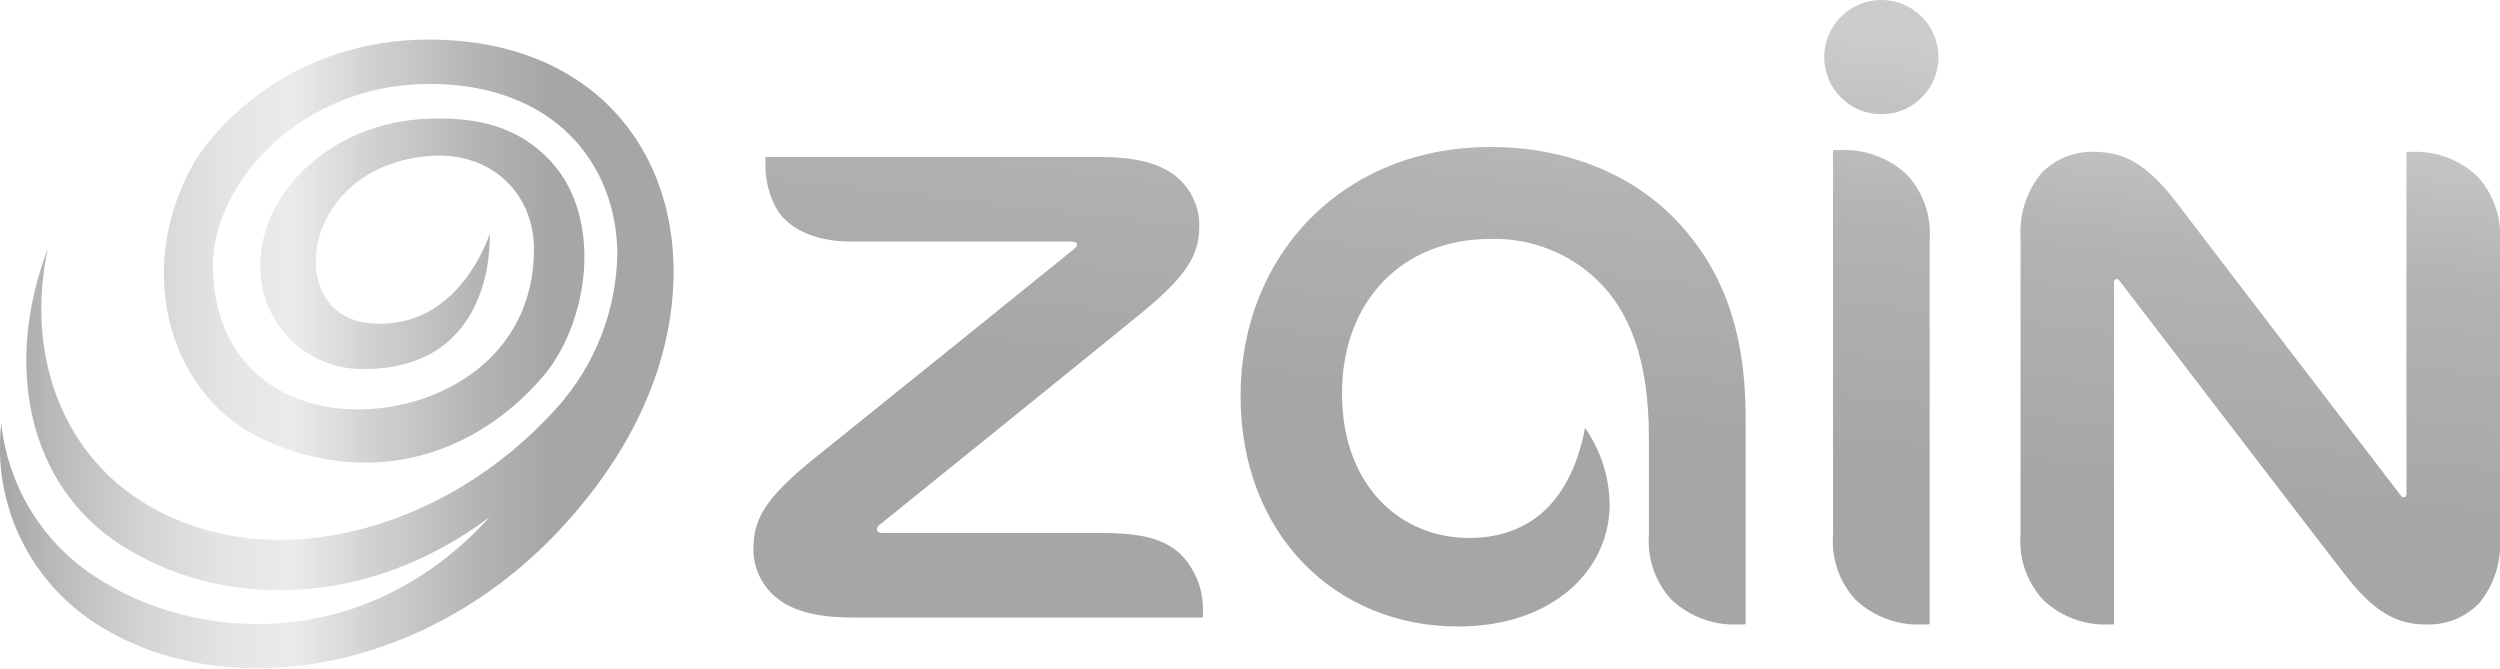
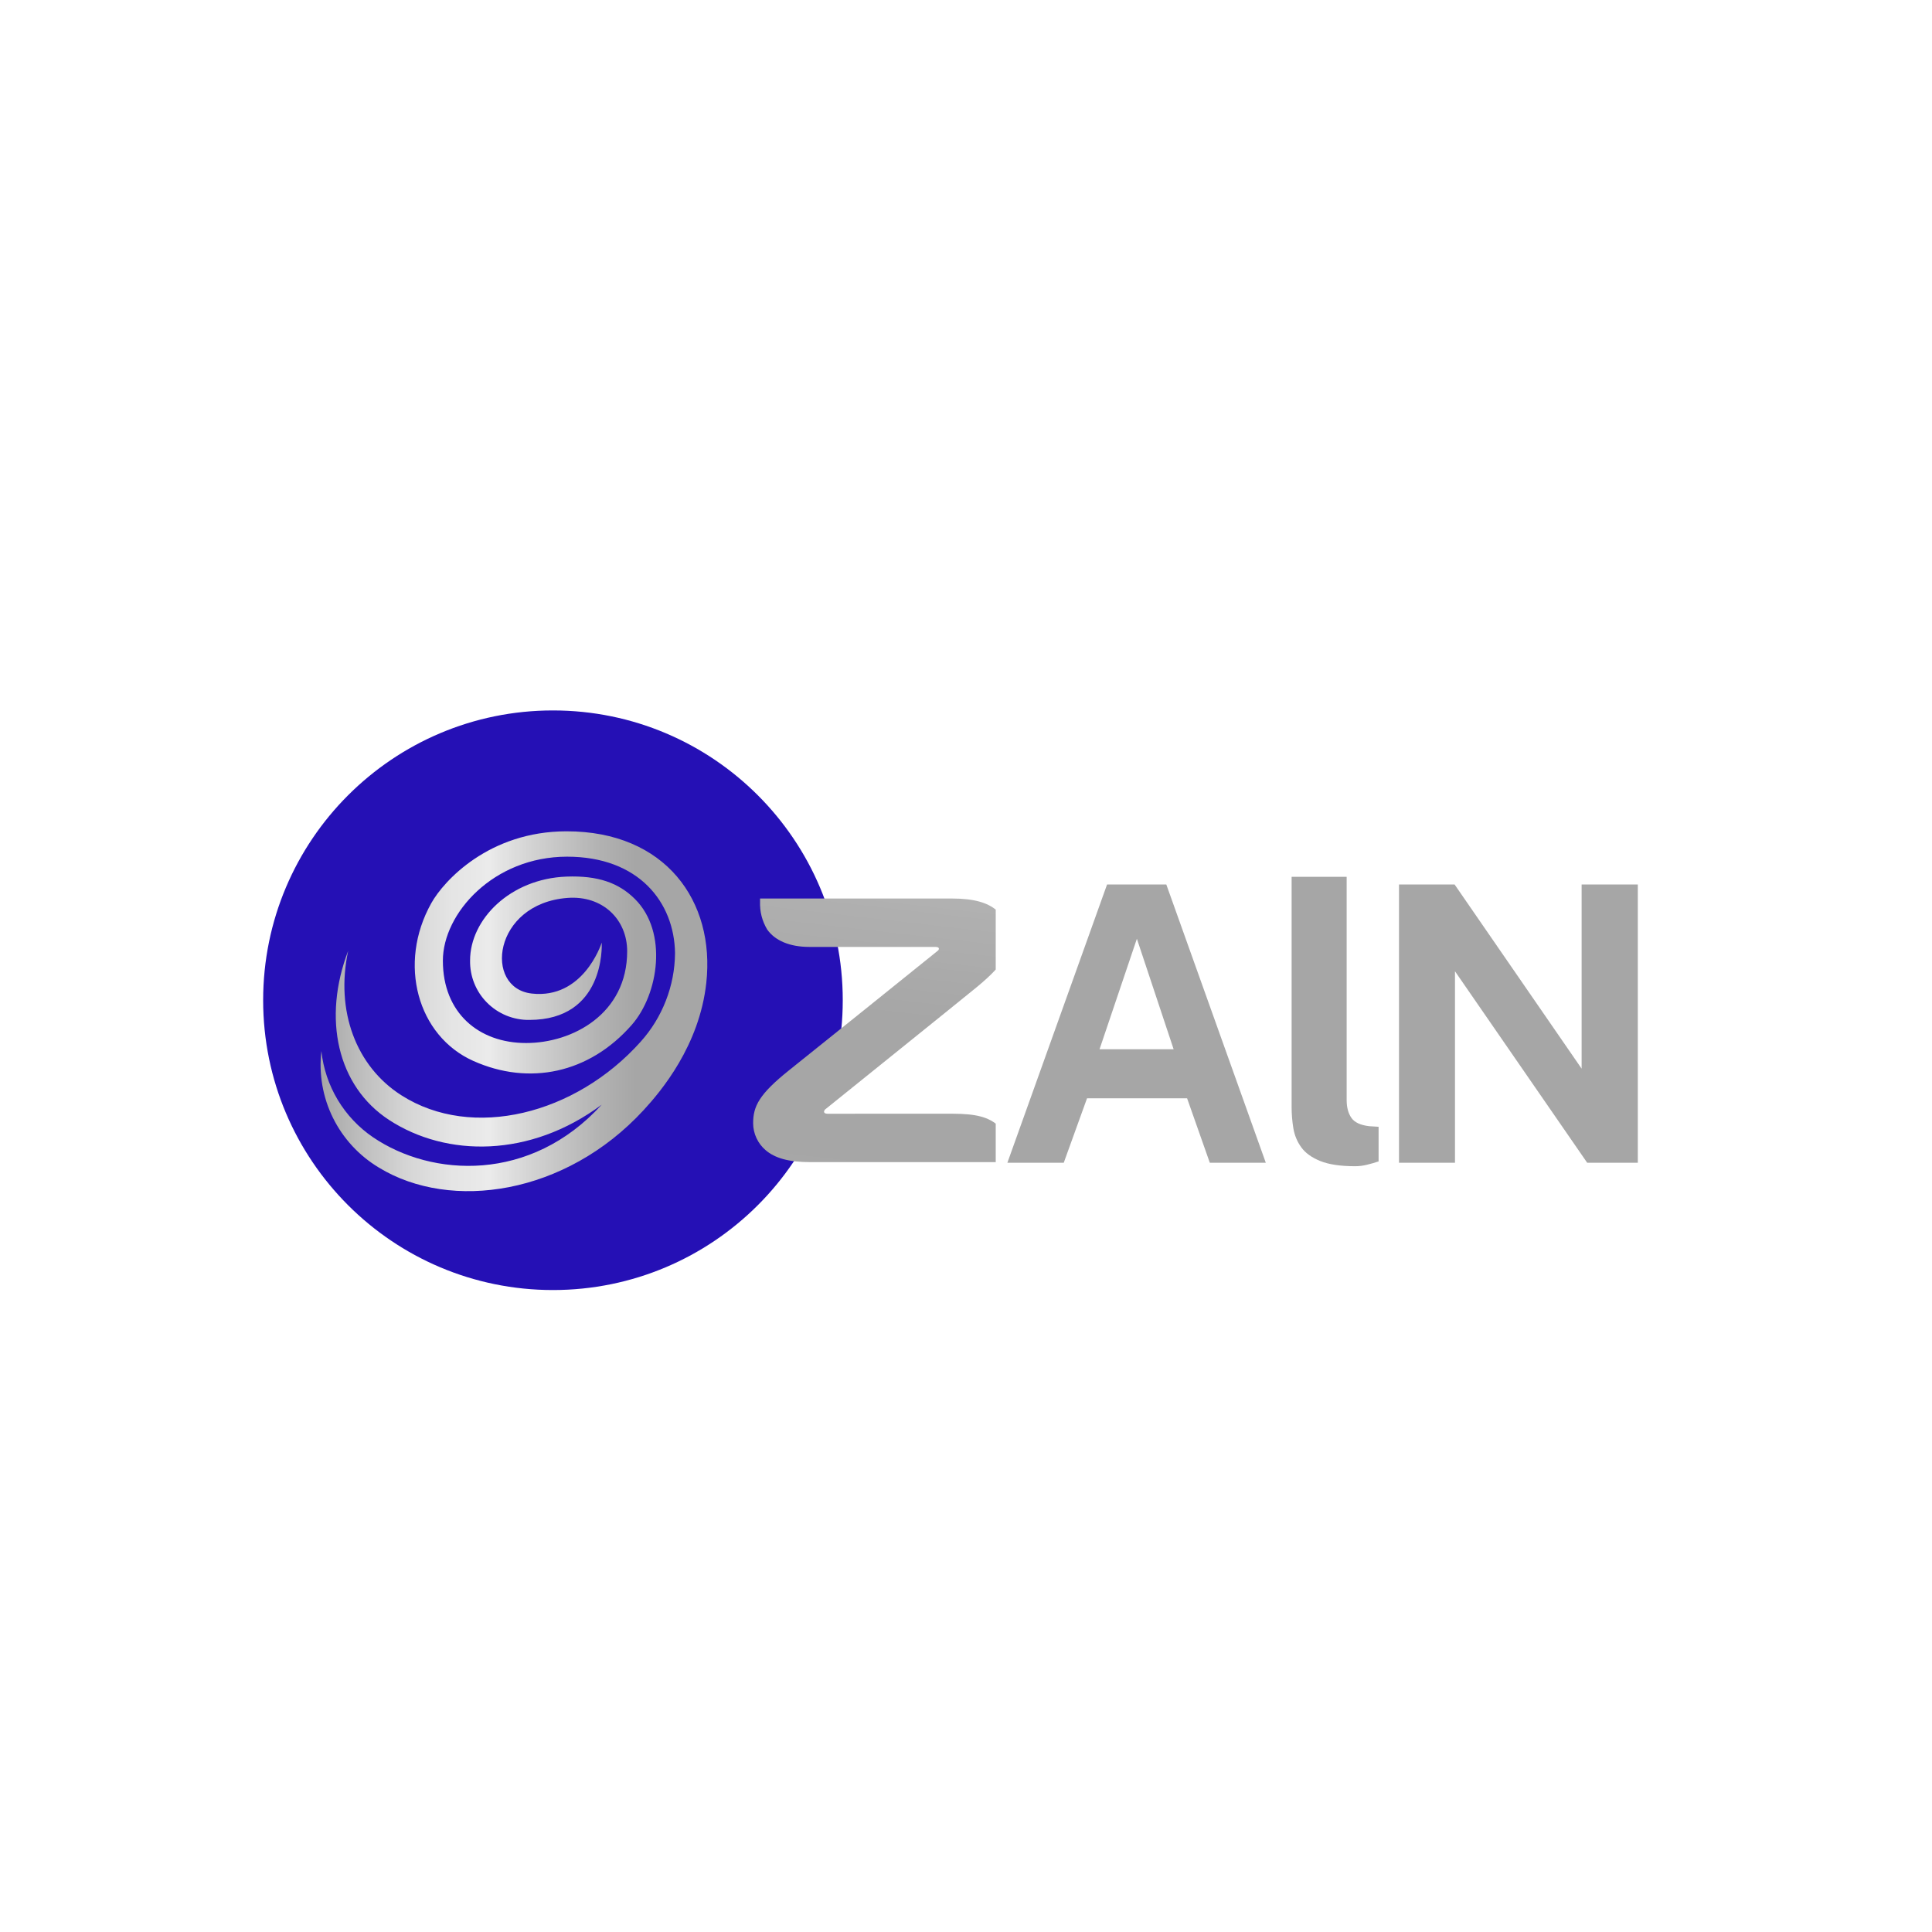
- <svg xmlns="http://www.w3.org/2000/svg" width="203.324" height="54.35" viewBox="0 0 203.324 54.35">
+ <svg xmlns="http://www.w3.org/2000/svg" width="500" zoomAndPan="magnify" viewBox="0 0 375 375" height="500" preserveAspectRatio="xMidYMid meet" version="1.0">
  <defs>
-     <linearGradient id="linear-gradient" x1="0.18" y1="1.604" x2="0.729" y2="-0.12" gradientUnits="objectBoundingBox">
-       <stop offset="0" stop-color="#fff" />
-       <stop offset="0.068" stop-color="#e4e4e4" />
-       <stop offset="0.17" stop-color="#c2c2c2" />
-       <stop offset="0.253" stop-color="#adadad" />
-       <stop offset="0.309" stop-color="#a6a6a6" />
-       <stop offset="0.531" stop-color="#a6a6a6" />
-       <stop offset="0.74" stop-color="#b3b3b3" />
-       <stop offset="0.892" stop-color="#ccc" />
+     <g />
+     <clipPath id="00934f261a">
+       <path d="M 51.078 137.895 L 163.578 137.895 L 163.578 250.395 L 51.078 250.395 Z M 51.078 137.895 " clip-rule="nonzero" />
+     </clipPath>
+     <clipPath id="d243c3e7a0">
+       <path d="M 107.328 137.895 C 76.262 137.895 51.078 163.078 51.078 194.145 C 51.078 225.207 76.262 250.395 107.328 250.395 C 138.395 250.395 163.578 225.207 163.578 194.145 C 163.578 163.078 138.395 137.895 107.328 137.895 Z M 107.328 137.895 " clip-rule="nonzero" />
+     </clipPath>
+     <clipPath id="936af7f705">
+       <path d="M 146 156.957 L 193.27 156.957 L 193.27 227 L 146 227 Z M 146 156.957 " clip-rule="nonzero" />
+     </clipPath>
+     <clipPath id="80081ac9ea">
+       <path d="M 277.246 226.32 L 277.246 183.605 C 277.348 182.273 277.176 180.98 276.734 179.723 C 276.297 178.465 275.625 177.344 274.719 176.363 C 273.707 175.426 272.555 174.719 271.262 174.242 C 269.965 173.77 268.625 173.566 267.246 173.633 C 266.992 173.625 266.734 173.637 266.48 173.66 L 266.48 216.391 C 266.379 217.719 266.551 219.008 266.988 220.262 C 267.426 221.52 268.098 222.637 269.004 223.613 C 270.012 224.547 271.16 225.254 272.449 225.727 C 273.742 226.199 275.074 226.406 276.449 226.344 C 276.695 226.344 276.984 226.344 277.242 226.32 Z M 278.227 163.285 C 278.227 162.867 278.184 162.457 278.102 162.047 C 278.02 161.641 277.898 161.242 277.738 160.859 C 277.574 160.477 277.379 160.109 277.145 159.766 C 276.914 159.418 276.648 159.098 276.352 158.805 C 276.059 158.512 275.734 158.25 275.387 158.02 C 275.039 157.789 274.672 157.594 274.285 157.434 C 273.902 157.277 273.504 157.156 273.094 157.078 C 272.684 156.996 272.27 156.957 271.852 156.957 C 271.434 156.957 271.02 157 270.613 157.082 C 270.203 157.164 269.805 157.285 269.418 157.445 C 269.035 157.605 268.668 157.801 268.32 158.031 C 267.973 158.266 267.652 158.527 267.359 158.82 C 267.062 159.117 266.801 159.438 266.57 159.785 C 266.336 160.129 266.141 160.496 265.984 160.879 C 265.824 161.266 265.703 161.664 265.621 162.07 C 265.539 162.48 265.5 162.891 265.5 163.309 C 265.5 163.723 265.543 164.137 265.625 164.543 C 265.707 164.953 265.824 165.348 265.984 165.734 C 266.145 166.117 266.344 166.484 266.574 166.832 C 266.805 167.176 267.07 167.496 267.363 167.793 C 267.66 168.086 267.98 168.348 268.328 168.578 C 268.676 168.812 269.043 169.008 269.43 169.164 C 269.812 169.324 270.211 169.445 270.621 169.527 C 271.031 169.609 271.445 169.648 271.863 169.648 C 272.281 169.648 272.695 169.609 273.105 169.527 C 273.516 169.445 273.914 169.324 274.301 169.164 C 274.691 169.008 275.059 168.809 275.406 168.578 C 275.754 168.344 276.074 168.082 276.371 167.785 C 276.668 167.488 276.93 167.168 277.164 166.82 C 277.395 166.473 277.59 166.105 277.75 165.719 C 277.91 165.332 278.027 164.934 278.109 164.527 C 278.191 164.117 278.23 163.703 278.227 163.285 Z M 245.965 205.621 L 245.965 216.391 C 245.867 217.719 246.035 219.008 246.477 220.266 C 246.918 221.52 247.59 222.637 248.5 223.613 C 249.508 224.547 250.66 225.254 251.953 225.727 C 253.25 226.199 254.582 226.406 255.961 226.344 C 256.211 226.344 256.492 226.344 256.746 226.32 L 256.746 203.371 C 256.746 193.492 254.043 186.848 249.238 181.676 C 244.285 176.363 236.883 173.293 228.309 173.293 C 211.871 173.293 200.469 185.301 200.469 200.941 C 200.469 216.309 211.016 226.566 224.703 226.566 C 235.254 226.566 241.594 220.309 241.594 212.973 C 241.57 211.457 241.324 209.977 240.855 208.531 C 240.391 207.09 239.723 205.746 238.852 204.504 C 237.332 212.391 232.961 216.73 225.914 216.73 C 218.387 216.73 211.77 211.043 211.77 200.672 C 211.77 190.477 218.406 183.504 228.34 183.504 C 230.574 183.445 232.734 183.824 234.816 184.637 C 236.898 185.453 238.738 186.641 240.336 188.199 C 243.898 191.711 245.965 197.098 245.965 205.617 Z M 330.066 212.211 C 329.922 212.199 329.812 212.133 329.738 212.008 C 322.008 201.973 307.82 183.477 304.742 179.441 C 301.488 175.219 298.938 173.828 295.574 173.828 C 294.473 173.797 293.406 173.984 292.383 174.398 C 291.359 174.812 290.465 175.414 289.695 176.203 C 288.879 177.199 288.27 178.309 287.867 179.531 C 287.469 180.758 287.305 182.012 287.375 183.297 L 287.375 216.391 C 287.273 217.719 287.441 219.008 287.879 220.266 C 288.32 221.52 288.992 222.637 289.898 223.613 C 290.875 224.539 291.996 225.242 293.262 225.715 C 294.523 226.191 295.832 226.398 297.18 226.344 C 297.383 226.348 297.586 226.34 297.789 226.32 L 297.789 188.387 C 297.789 188.113 297.91 187.961 298.09 187.961 C 298.23 187.961 298.312 188.02 298.418 188.18 C 302.953 194.055 320.152 216.488 323.445 220.707 C 326.703 224.926 329.238 226.344 332.582 226.344 C 333.688 226.383 334.75 226.195 335.777 225.785 C 336.801 225.375 337.703 224.773 338.473 223.984 C 339.289 222.988 339.902 221.879 340.301 220.656 C 340.703 219.434 340.871 218.18 340.801 216.895 L 340.801 183.797 C 340.898 182.465 340.727 181.172 340.285 179.91 C 339.844 178.652 339.172 177.527 338.27 176.547 C 337.285 175.621 336.164 174.922 334.898 174.449 C 333.633 173.98 332.324 173.773 330.973 173.828 C 330.762 173.828 330.602 173.828 330.375 173.848 L 330.375 211.805 C 330.375 212.078 330.242 212.215 330.07 212.215 Z M 160.617 216.176 C 160.191 216.176 159.945 216.031 159.945 215.75 C 159.988 215.52 160.109 215.34 160.312 215.219 C 163.621 212.547 185.508 194.941 188.848 192.203 C 194.648 187.547 195.867 185.27 195.867 181.957 C 195.863 180.945 195.652 179.98 195.227 179.062 C 194.805 178.145 194.207 177.355 193.441 176.691 C 191.684 175.207 189.055 174.402 184.809 174.402 L 147.527 174.402 L 147.527 174.996 C 147.457 176.93 147.914 178.73 148.898 180.398 C 150.406 182.551 153.25 183.797 157.09 183.797 L 181.57 183.797 C 182.004 183.797 182.242 183.926 182.242 184.148 C 182.242 184.336 182.133 184.465 181.859 184.668 C 178.398 187.469 158.191 203.727 153.156 207.738 C 147.34 212.395 146.184 214.719 146.184 218.016 C 146.188 219.023 146.402 219.984 146.828 220.902 C 147.254 221.816 147.848 222.602 148.617 223.258 C 150.375 224.754 153 225.57 157.266 225.57 L 196.262 225.57 L 196.262 225.199 C 196.34 223.973 196.168 222.781 195.746 221.625 C 195.32 220.469 194.676 219.449 193.82 218.562 C 191.918 216.812 189.453 216.172 184.836 216.172 Z M 160.617 216.176 " clip-rule="nonzero" />
+     </clipPath>
+     <linearGradient x1="0.338" gradientTransform="matrix(194.6441, 0, 0, 69.60787, 146.1828, 156.9575)" y1="1.108" x2="0.649" gradientUnits="userSpaceOnUse" y2="0.13" id="24ead31c7c">
+       <stop stop-opacity="1" stop-color="rgb(66.116%, 66.116%, 66.116%)" offset="0" />
+       <stop stop-opacity="1" stop-color="rgb(66.01%, 66.01%, 66.01%)" offset="0.008" />
+       <stop stop-opacity="1" stop-color="rgb(65.796%, 65.796%, 65.796%)" offset="0.016" />
+       <stop stop-opacity="1" stop-color="rgb(65.582%, 65.582%, 65.582%)" offset="0.023" />
+       <stop stop-opacity="1" stop-color="rgb(65.369%, 65.369%, 65.369%)" offset="0.031" />
+       <stop stop-opacity="1" stop-color="rgb(65.179%, 65.179%, 65.179%)" offset="0.062" />
+       <stop stop-opacity="1" stop-color="rgb(65.099%, 65.099%, 65.099%)" offset="0.072" />
+       <stop stop-opacity="1" stop-color="rgb(65.099%, 65.099%, 65.099%)" offset="0.125" />
+       <stop stop-opacity="1" stop-color="rgb(65.099%, 65.099%, 65.099%)" offset="0.25" />
+       <stop stop-opacity="1" stop-color="rgb(65.099%, 65.099%, 65.099%)" offset="0.375" />
+       <stop stop-opacity="1" stop-color="rgb(65.16%, 65.16%, 65.16%)" offset="0.438" />
+       <stop stop-opacity="1" stop-color="rgb(65.331%, 65.331%, 65.331%)" offset="0.453" />
+       <stop stop-opacity="1" stop-color="rgb(65.547%, 65.547%, 65.547%)" offset="0.469" />
+       <stop stop-opacity="1" stop-color="rgb(65.762%, 65.762%, 65.762%)" offset="0.484" />
+       <stop stop-opacity="1" stop-color="rgb(65.979%, 65.979%, 65.979%)" offset="0.5" />
+       <stop stop-opacity="1" stop-color="rgb(66.196%, 66.196%, 66.196%)" offset="0.516" />
+       <stop stop-opacity="1" stop-color="rgb(66.412%, 66.412%, 66.412%)" offset="0.531" />
+       <stop stop-opacity="1" stop-color="rgb(66.628%, 66.628%, 66.628%)" offset="0.547" />
+       <stop stop-opacity="1" stop-color="rgb(66.844%, 66.844%, 66.844%)" offset="0.562" />
+       <stop stop-opacity="1" stop-color="rgb(67.061%, 67.061%, 67.061%)" offset="0.578" />
+       <stop stop-opacity="1" stop-color="rgb(67.278%, 67.278%, 67.278%)" offset="0.594" />
+       <stop stop-opacity="1" stop-color="rgb(67.493%, 67.493%, 67.493%)" offset="0.609" />
+       <stop stop-opacity="1" stop-color="rgb(67.709%, 67.709%, 67.709%)" offset="0.625" />
+       <stop stop-opacity="1" stop-color="rgb(67.926%, 67.926%, 67.926%)" offset="0.641" />
+       <stop stop-opacity="1" stop-color="rgb(68.141%, 68.141%, 68.141%)" offset="0.656" />
+       <stop stop-opacity="1" stop-color="rgb(68.358%, 68.358%, 68.358%)" offset="0.672" />
+       <stop stop-opacity="1" stop-color="rgb(68.575%, 68.575%, 68.575%)" offset="0.688" />
+       <stop stop-opacity="1" stop-color="rgb(68.791%, 68.791%, 68.791%)" offset="0.703" />
+       <stop stop-opacity="1" stop-color="rgb(69.006%, 69.006%, 69.006%)" offset="0.719" />
+       <stop stop-opacity="1" stop-color="rgb(69.223%, 69.223%, 69.223%)" offset="0.734" />
+       <stop stop-opacity="1" stop-color="rgb(69.44%, 69.44%, 69.44%)" offset="0.75" />
+       <stop stop-opacity="1" stop-color="rgb(69.656%, 69.656%, 69.656%)" offset="0.766" />
+       <stop stop-opacity="1" stop-color="rgb(69.872%, 69.872%, 69.872%)" offset="0.781" />
+       <stop stop-opacity="1" stop-color="rgb(70.088%, 70.088%, 70.088%)" offset="0.797" />
+       <stop stop-opacity="1" stop-color="rgb(70.337%, 70.337%, 70.337%)" offset="0.805" />
+       <stop stop-opacity="1" stop-color="rgb(70.621%, 70.621%, 70.621%)" offset="0.812" />
+       <stop stop-opacity="1" stop-color="rgb(70.906%, 70.906%, 70.906%)" offset="0.82" />
+       <stop stop-opacity="1" stop-color="rgb(71.191%, 71.191%, 71.191%)" offset="0.828" />
+       <stop stop-opacity="1" stop-color="rgb(71.477%, 71.477%, 71.477%)" offset="0.836" />
+       <stop stop-opacity="1" stop-color="rgb(71.764%, 71.764%, 71.764%)" offset="0.844" />
+       <stop stop-opacity="1" stop-color="rgb(72.049%, 72.049%, 72.049%)" offset="0.852" />
+       <stop stop-opacity="1" stop-color="rgb(72.334%, 72.334%, 72.334%)" offset="0.859" />
+       <stop stop-opacity="1" stop-color="rgb(72.62%, 72.62%, 72.62%)" offset="0.867" />
+       <stop stop-opacity="1" stop-color="rgb(72.906%, 72.906%, 72.906%)" offset="0.875" />
+       <stop stop-opacity="1" stop-color="rgb(73.192%, 73.192%, 73.192%)" offset="0.883" />
+       <stop stop-opacity="1" stop-color="rgb(73.477%, 73.477%, 73.477%)" offset="0.891" />
+       <stop stop-opacity="1" stop-color="rgb(73.763%, 73.763%, 73.763%)" offset="0.898" />
+       <stop stop-opacity="1" stop-color="rgb(74.048%, 74.048%, 74.048%)" offset="0.906" />
+       <stop stop-opacity="1" stop-color="rgb(74.335%, 74.335%, 74.335%)" offset="0.914" />
+       <stop stop-opacity="1" stop-color="rgb(74.62%, 74.62%, 74.62%)" offset="0.922" />
+       <stop stop-opacity="1" stop-color="rgb(74.905%, 74.905%, 74.905%)" offset="0.928" />
+       <stop stop-opacity="1" stop-color="rgb(75.049%, 75.049%, 75.049%)" offset="0.93" />
+       <stop stop-opacity="1" stop-color="rgb(75.191%, 75.191%, 75.191%)" offset="0.938" />
+       <stop stop-opacity="1" stop-color="rgb(75.478%, 75.478%, 75.478%)" offset="0.945" />
+       <stop stop-opacity="1" stop-color="rgb(75.763%, 75.763%, 75.763%)" offset="0.953" />
+       <stop stop-opacity="1" stop-color="rgb(76.048%, 76.048%, 76.048%)" offset="0.961" />
+       <stop stop-opacity="1" stop-color="rgb(76.334%, 76.334%, 76.334%)" offset="0.969" />
+       <stop stop-opacity="1" stop-color="rgb(76.62%, 76.62%, 76.62%)" offset="0.977" />
+       <stop stop-opacity="1" stop-color="rgb(76.906%, 76.906%, 76.906%)" offset="0.984" />
+       <stop stop-opacity="1" stop-color="rgb(77.191%, 77.191%, 77.191%)" offset="0.992" />
+       <stop stop-opacity="1" stop-color="rgb(77.477%, 77.477%, 77.477%)" offset="1" />
    </linearGradient>
-     <linearGradient id="linear-gradient-2" y1="0.5" x2="1" y2="0.5" gradientUnits="objectBoundingBox">
-       <stop offset="0" stop-color="#a6a6a6" />
-       <stop offset="0.086" stop-color="#bababa" />
-       <stop offset="0.221" stop-color="#d5d5d5" />
-       <stop offset="0.342" stop-color="#e5e5e5" />
-       <stop offset="0.435" stop-color="#ebebeb" />
-       <stop offset="0.549" stop-color="#d2d2d2" />
-       <stop offset="0.721" stop-color="#b2b2b2" />
-       <stop offset="0.816" stop-color="#a6a6a6" />
+     <clipPath id="c797a5920c">
+       <path d="M 62 161 L 138 161 L 138 231.207 L 62 231.207 Z M 62 161 " clip-rule="nonzero" />
+     </clipPath>
+     <clipPath id="cad2926004">
+       <path d="M 121.734 184.641 C 121.734 178.449 116.957 173.762 110.141 174.285 C 95.68 175.391 93.812 191.797 103.227 192.848 C 113.07 193.938 116.594 183.555 116.789 182.977 L 116.797 182.977 C 116.82 183.684 117.348 197.965 102.738 197.965 C 101.977 197.977 101.223 197.91 100.477 197.766 C 99.727 197.625 99 197.41 98.297 197.125 C 97.594 196.836 96.926 196.48 96.293 196.062 C 95.66 195.641 95.074 195.16 94.539 194.621 C 94 194.082 93.523 193.496 93.105 192.863 C 92.688 192.227 92.336 191.559 92.055 190.855 C 91.77 190.148 91.562 189.426 91.426 188.676 C 91.289 187.93 91.227 187.18 91.242 186.418 C 91.242 178.473 98.992 170.574 109.93 170.148 C 116.055 169.914 120.09 171.355 123.25 174.508 C 129.691 180.93 127.84 192.98 122.625 198.93 C 114.348 208.371 102.711 210.77 91.871 205.926 C 81.027 201.078 77.145 187.043 83.715 175.301 C 86.129 170.98 94.906 161.355 109.988 161.355 C 129.137 161.355 138.844 174.891 137.09 190.789 C 135.746 202.973 128.324 211.797 124.887 215.516 C 109.773 231.898 87.562 235.164 73.566 226.645 C 72.609 226.07 71.699 225.434 70.832 224.734 C 69.965 224.031 69.156 223.27 68.398 222.453 C 67.641 221.633 66.949 220.766 66.316 219.848 C 65.684 218.93 65.121 217.973 64.629 216.977 C 64.137 215.977 63.715 214.949 63.371 213.891 C 63.027 212.832 62.758 211.754 62.566 210.656 C 62.379 209.562 62.266 208.457 62.234 207.344 C 62.203 206.23 62.254 205.121 62.383 204.016 C 62.559 205.688 62.918 207.32 63.449 208.914 C 63.984 210.512 64.684 212.027 65.547 213.473 C 66.414 214.914 67.422 216.25 68.578 217.473 C 69.73 218.699 71.004 219.785 72.395 220.734 C 83.836 228.516 102.965 229.586 116.785 214.422 C 102.891 224.773 86.652 224.617 75.566 217.414 C 65.391 210.805 62.594 197.605 67.578 184.562 C 65.078 196.199 69.094 206.98 77.918 212.602 C 91.668 221.363 111.707 216.324 124.332 202.219 C 126.457 199.852 128.098 197.184 129.25 194.219 C 130.402 191.254 130.992 188.184 131.023 185.004 C 130.887 175.141 123.992 166.281 110.074 166.281 C 95.781 166.281 85.961 177.297 85.961 186.465 C 85.961 196.645 92.965 202.449 102.102 202.449 C 111.145 202.461 121.734 196.773 121.734 184.641 Z M 121.734 184.641 " clip-rule="nonzero" />
+     </clipPath>
+     <linearGradient x1="-0" gradientTransform="matrix(75.06718, 0, 0, 69.84489, 62.22631, 161.3565)" y1="0.5" x2="1.021" gradientUnits="userSpaceOnUse" y2="0.5" id="d619d98c48">
+       <stop stop-opacity="1" stop-color="rgb(65.099%, 65.099%, 65.099%)" offset="0" />
+       <stop stop-opacity="1" stop-color="rgb(65.446%, 65.446%, 65.446%)" offset="0.004" />
+       <stop stop-opacity="1" stop-color="rgb(65.796%, 65.796%, 65.796%)" offset="0.008" />
+       <stop stop-opacity="1" stop-color="rgb(66.158%, 66.158%, 66.158%)" offset="0.012" />
+       <stop stop-opacity="1" stop-color="rgb(66.519%, 66.519%, 66.519%)" offset="0.016" />
+       <stop stop-opacity="1" stop-color="rgb(66.881%, 66.881%, 66.881%)" offset="0.02" />
+       <stop stop-opacity="1" stop-color="rgb(67.242%, 67.242%, 67.242%)" offset="0.023" />
+       <stop stop-opacity="1" stop-color="rgb(67.604%, 67.604%, 67.604%)" offset="0.027" />
+       <stop stop-opacity="1" stop-color="rgb(67.966%, 67.966%, 67.966%)" offset="0.031" />
+       <stop stop-opacity="1" stop-color="rgb(68.327%, 68.327%, 68.327%)" offset="0.035" />
+       <stop stop-opacity="1" stop-color="rgb(68.689%, 68.689%, 68.689%)" offset="0.039" />
+       <stop stop-opacity="1" stop-color="rgb(69.051%, 69.051%, 69.051%)" offset="0.043" />
+       <stop stop-opacity="1" stop-color="rgb(69.414%, 69.414%, 69.414%)" offset="0.047" />
+       <stop stop-opacity="1" stop-color="rgb(69.775%, 69.775%, 69.775%)" offset="0.051" />
+       <stop stop-opacity="1" stop-color="rgb(70.137%, 70.137%, 70.137%)" offset="0.055" />
+       <stop stop-opacity="1" stop-color="rgb(70.499%, 70.499%, 70.499%)" offset="0.059" />
+       <stop stop-opacity="1" stop-color="rgb(70.86%, 70.86%, 70.86%)" offset="0.062" />
+       <stop stop-opacity="1" stop-color="rgb(71.222%, 71.222%, 71.222%)" offset="0.066" />
+       <stop stop-opacity="1" stop-color="rgb(71.584%, 71.584%, 71.584%)" offset="0.07" />
+       <stop stop-opacity="1" stop-color="rgb(71.945%, 71.945%, 71.945%)" offset="0.074" />
+       <stop stop-opacity="1" stop-color="rgb(72.307%, 72.307%, 72.307%)" offset="0.078" />
+       <stop stop-opacity="1" stop-color="rgb(72.659%, 72.659%, 72.659%)" offset="0.082" />
+       <stop stop-opacity="1" stop-color="rgb(73.013%, 73.013%, 73.013%)" offset="0.086" />
+       <stop stop-opacity="1" stop-color="rgb(73.326%, 73.326%, 73.326%)" offset="0.09" />
+       <stop stop-opacity="1" stop-color="rgb(73.639%, 73.639%, 73.639%)" offset="0.094" />
+       <stop stop-opacity="1" stop-color="rgb(73.952%, 73.952%, 73.952%)" offset="0.098" />
+       <stop stop-opacity="1" stop-color="rgb(74.265%, 74.265%, 74.265%)" offset="0.102" />
+       <stop stop-opacity="1" stop-color="rgb(74.577%, 74.577%, 74.577%)" offset="0.105" />
+       <stop stop-opacity="1" stop-color="rgb(74.892%, 74.892%, 74.892%)" offset="0.109" />
+       <stop stop-opacity="1" stop-color="rgb(75.204%, 75.204%, 75.204%)" offset="0.113" />
+       <stop stop-opacity="1" stop-color="rgb(75.517%, 75.517%, 75.517%)" offset="0.117" />
+       <stop stop-opacity="1" stop-color="rgb(75.83%, 75.83%, 75.83%)" offset="0.121" />
+       <stop stop-opacity="1" stop-color="rgb(76.144%, 76.144%, 76.144%)" offset="0.125" />
+       <stop stop-opacity="1" stop-color="rgb(76.457%, 76.457%, 76.457%)" offset="0.129" />
+       <stop stop-opacity="1" stop-color="rgb(76.77%, 76.77%, 76.77%)" offset="0.133" />
+       <stop stop-opacity="1" stop-color="rgb(77.083%, 77.083%, 77.083%)" offset="0.137" />
+       <stop stop-opacity="1" stop-color="rgb(77.397%, 77.397%, 77.397%)" offset="0.141" />
+       <stop stop-opacity="1" stop-color="rgb(77.71%, 77.71%, 77.71%)" offset="0.145" />
+       <stop stop-opacity="1" stop-color="rgb(78.023%, 78.023%, 78.023%)" offset="0.148" />
+       <stop stop-opacity="1" stop-color="rgb(78.336%, 78.336%, 78.336%)" offset="0.152" />
+       <stop stop-opacity="1" stop-color="rgb(78.65%, 78.65%, 78.65%)" offset="0.156" />
+       <stop stop-opacity="1" stop-color="rgb(78.963%, 78.963%, 78.963%)" offset="0.16" />
+       <stop stop-opacity="1" stop-color="rgb(79.276%, 79.276%, 79.276%)" offset="0.164" />
+       <stop stop-opacity="1" stop-color="rgb(79.588%, 79.588%, 79.588%)" offset="0.168" />
+       <stop stop-opacity="1" stop-color="rgb(79.901%, 79.901%, 79.901%)" offset="0.172" />
+       <stop stop-opacity="1" stop-color="rgb(80.214%, 80.214%, 80.214%)" offset="0.176" />
+       <stop stop-opacity="1" stop-color="rgb(80.528%, 80.528%, 80.528%)" offset="0.18" />
+       <stop stop-opacity="1" stop-color="rgb(80.841%, 80.841%, 80.841%)" offset="0.184" />
+       <stop stop-opacity="1" stop-color="rgb(81.154%, 81.154%, 81.154%)" offset="0.188" />
+       <stop stop-opacity="1" stop-color="rgb(81.467%, 81.467%, 81.467%)" offset="0.191" />
+       <stop stop-opacity="1" stop-color="rgb(81.781%, 81.781%, 81.781%)" offset="0.195" />
+       <stop stop-opacity="1" stop-color="rgb(82.094%, 82.094%, 82.094%)" offset="0.199" />
+       <stop stop-opacity="1" stop-color="rgb(82.407%, 82.407%, 82.407%)" offset="0.203" />
+       <stop stop-opacity="1" stop-color="rgb(82.719%, 82.719%, 82.719%)" offset="0.207" />
+       <stop stop-opacity="1" stop-color="rgb(83.034%, 83.034%, 83.034%)" offset="0.211" />
+       <stop stop-opacity="1" stop-color="rgb(83.319%, 83.319%, 83.319%)" offset="0.215" />
+       <stop stop-opacity="1" stop-color="rgb(83.606%, 83.606%, 83.606%)" offset="0.219" />
+       <stop stop-opacity="1" stop-color="rgb(83.813%, 83.813%, 83.813%)" offset="0.223" />
+       <stop stop-opacity="1" stop-color="rgb(84.021%, 84.021%, 84.021%)" offset="0.227" />
+       <stop stop-opacity="1" stop-color="rgb(84.229%, 84.229%, 84.229%)" offset="0.23" />
+       <stop stop-opacity="1" stop-color="rgb(84.436%, 84.436%, 84.436%)" offset="0.234" />
+       <stop stop-opacity="1" stop-color="rgb(84.644%, 84.644%, 84.644%)" offset="0.238" />
+       <stop stop-opacity="1" stop-color="rgb(84.851%, 84.851%, 84.851%)" offset="0.242" />
+       <stop stop-opacity="1" stop-color="rgb(85.059%, 85.059%, 85.059%)" offset="0.246" />
+       <stop stop-opacity="1" stop-color="rgb(85.266%, 85.266%, 85.266%)" offset="0.25" />
+       <stop stop-opacity="1" stop-color="rgb(85.474%, 85.474%, 85.474%)" offset="0.254" />
+       <stop stop-opacity="1" stop-color="rgb(85.683%, 85.683%, 85.683%)" offset="0.258" />
+       <stop stop-opacity="1" stop-color="rgb(85.89%, 85.89%, 85.89%)" offset="0.262" />
+       <stop stop-opacity="1" stop-color="rgb(86.098%, 86.098%, 86.098%)" offset="0.266" />
+       <stop stop-opacity="1" stop-color="rgb(86.305%, 86.305%, 86.305%)" offset="0.27" />
+       <stop stop-opacity="1" stop-color="rgb(86.513%, 86.513%, 86.513%)" offset="0.273" />
+       <stop stop-opacity="1" stop-color="rgb(86.72%, 86.72%, 86.72%)" offset="0.277" />
+       <stop stop-opacity="1" stop-color="rgb(86.928%, 86.928%, 86.928%)" offset="0.281" />
+       <stop stop-opacity="1" stop-color="rgb(87.135%, 87.135%, 87.135%)" offset="0.285" />
+       <stop stop-opacity="1" stop-color="rgb(87.343%, 87.343%, 87.343%)" offset="0.289" />
+       <stop stop-opacity="1" stop-color="rgb(87.55%, 87.55%, 87.55%)" offset="0.293" />
+       <stop stop-opacity="1" stop-color="rgb(87.758%, 87.758%, 87.758%)" offset="0.297" />
+       <stop stop-opacity="1" stop-color="rgb(87.965%, 87.965%, 87.965%)" offset="0.301" />
+       <stop stop-opacity="1" stop-color="rgb(88.174%, 88.174%, 88.174%)" offset="0.305" />
+       <stop stop-opacity="1" stop-color="rgb(88.382%, 88.382%, 88.382%)" offset="0.309" />
+       <stop stop-opacity="1" stop-color="rgb(88.589%, 88.589%, 88.589%)" offset="0.312" />
+       <stop stop-opacity="1" stop-color="rgb(88.797%, 88.797%, 88.797%)" offset="0.316" />
+       <stop stop-opacity="1" stop-color="rgb(89.005%, 89.005%, 89.005%)" offset="0.32" />
+       <stop stop-opacity="1" stop-color="rgb(89.212%, 89.212%, 89.212%)" offset="0.324" />
+       <stop stop-opacity="1" stop-color="rgb(89.42%, 89.42%, 89.42%)" offset="0.328" />
+       <stop stop-opacity="1" stop-color="rgb(89.618%, 89.618%, 89.618%)" offset="0.332" />
+       <stop stop-opacity="1" stop-color="rgb(89.816%, 89.816%, 89.816%)" offset="0.336" />
+       <stop stop-opacity="1" stop-color="rgb(89.919%, 89.919%, 89.919%)" offset="0.344" />
+       <stop stop-opacity="1" stop-color="rgb(90.125%, 90.125%, 90.125%)" offset="0.352" />
+       <stop stop-opacity="1" stop-color="rgb(90.331%, 90.331%, 90.331%)" offset="0.359" />
+       <stop stop-opacity="1" stop-color="rgb(90.536%, 90.536%, 90.536%)" offset="0.367" />
+       <stop stop-opacity="1" stop-color="rgb(90.742%, 90.742%, 90.742%)" offset="0.375" />
+       <stop stop-opacity="1" stop-color="rgb(90.948%, 90.948%, 90.948%)" offset="0.383" />
+       <stop stop-opacity="1" stop-color="rgb(91.154%, 91.154%, 91.154%)" offset="0.391" />
+       <stop stop-opacity="1" stop-color="rgb(91.36%, 91.36%, 91.36%)" offset="0.398" />
+       <stop stop-opacity="1" stop-color="rgb(91.566%, 91.566%, 91.566%)" offset="0.406" />
+       <stop stop-opacity="1" stop-color="rgb(91.772%, 91.772%, 91.772%)" offset="0.414" />
+       <stop stop-opacity="1" stop-color="rgb(91.977%, 91.977%, 91.977%)" offset="0.422" />
+       <stop stop-opacity="1" stop-color="rgb(91.994%, 91.994%, 91.994%)" offset="0.43" />
+       <stop stop-opacity="1" stop-color="rgb(91.563%, 91.563%, 91.563%)" offset="0.434" />
+       <stop stop-opacity="1" stop-color="rgb(91.222%, 91.222%, 91.222%)" offset="0.438" />
+       <stop stop-opacity="1" stop-color="rgb(90.878%, 90.878%, 90.878%)" offset="0.441" />
+       <stop stop-opacity="1" stop-color="rgb(90.535%, 90.535%, 90.535%)" offset="0.445" />
+       <stop stop-opacity="1" stop-color="rgb(90.192%, 90.192%, 90.192%)" offset="0.449" />
+       <stop stop-opacity="1" stop-color="rgb(89.85%, 89.85%, 89.85%)" offset="0.453" />
+       <stop stop-opacity="1" stop-color="rgb(89.507%, 89.507%, 89.507%)" offset="0.457" />
+       <stop stop-opacity="1" stop-color="rgb(89.165%, 89.165%, 89.165%)" offset="0.461" />
+       <stop stop-opacity="1" stop-color="rgb(88.821%, 88.821%, 88.821%)" offset="0.465" />
+       <stop stop-opacity="1" stop-color="rgb(88.478%, 88.478%, 88.478%)" offset="0.469" />
+       <stop stop-opacity="1" stop-color="rgb(88.135%, 88.135%, 88.135%)" offset="0.473" />
+       <stop stop-opacity="1" stop-color="rgb(87.793%, 87.793%, 87.793%)" offset="0.477" />
+       <stop stop-opacity="1" stop-color="rgb(87.45%, 87.45%, 87.45%)" offset="0.48" />
+       <stop stop-opacity="1" stop-color="rgb(87.108%, 87.108%, 87.108%)" offset="0.484" />
+       <stop stop-opacity="1" stop-color="rgb(86.765%, 86.765%, 86.765%)" offset="0.488" />
+       <stop stop-opacity="1" stop-color="rgb(86.421%, 86.421%, 86.421%)" offset="0.492" />
+       <stop stop-opacity="1" stop-color="rgb(86.078%, 86.078%, 86.078%)" offset="0.496" />
+       <stop stop-opacity="1" stop-color="rgb(85.736%, 85.736%, 85.736%)" offset="0.5" />
+       <stop stop-opacity="1" stop-color="rgb(85.393%, 85.393%, 85.393%)" offset="0.504" />
+       <stop stop-opacity="1" stop-color="rgb(85.049%, 85.049%, 85.049%)" offset="0.508" />
+       <stop stop-opacity="1" stop-color="rgb(84.706%, 84.706%, 84.706%)" offset="0.512" />
+       <stop stop-opacity="1" stop-color="rgb(84.364%, 84.364%, 84.364%)" offset="0.516" />
+       <stop stop-opacity="1" stop-color="rgb(84.021%, 84.021%, 84.021%)" offset="0.52" />
+       <stop stop-opacity="1" stop-color="rgb(83.679%, 83.679%, 83.679%)" offset="0.523" />
+       <stop stop-opacity="1" stop-color="rgb(83.336%, 83.336%, 83.336%)" offset="0.527" />
+       <stop stop-opacity="1" stop-color="rgb(82.993%, 82.993%, 82.993%)" offset="0.531" />
+       <stop stop-opacity="1" stop-color="rgb(82.657%, 82.657%, 82.657%)" offset="0.535" />
+       <stop stop-opacity="1" stop-color="rgb(82.321%, 82.321%, 82.321%)" offset="0.539" />
+       <stop stop-opacity="1" stop-color="rgb(82.028%, 82.028%, 82.028%)" offset="0.543" />
+       <stop stop-opacity="1" stop-color="rgb(81.737%, 81.737%, 81.737%)" offset="0.547" />
+       <stop stop-opacity="1" stop-color="rgb(81.444%, 81.444%, 81.444%)" offset="0.551" />
+       <stop stop-opacity="1" stop-color="rgb(81.152%, 81.152%, 81.152%)" offset="0.555" />
+       <stop stop-opacity="1" stop-color="rgb(80.859%, 80.859%, 80.859%)" offset="0.559" />
+       <stop stop-opacity="1" stop-color="rgb(80.568%, 80.568%, 80.568%)" offset="0.562" />
+       <stop stop-opacity="1" stop-color="rgb(80.275%, 80.275%, 80.275%)" offset="0.566" />
+       <stop stop-opacity="1" stop-color="rgb(79.984%, 79.984%, 79.984%)" offset="0.57" />
+       <stop stop-opacity="1" stop-color="rgb(79.691%, 79.691%, 79.691%)" offset="0.574" />
+       <stop stop-opacity="1" stop-color="rgb(79.399%, 79.399%, 79.399%)" offset="0.578" />
+       <stop stop-opacity="1" stop-color="rgb(79.106%, 79.106%, 79.106%)" offset="0.582" />
+       <stop stop-opacity="1" stop-color="rgb(78.815%, 78.815%, 78.815%)" offset="0.586" />
+       <stop stop-opacity="1" stop-color="rgb(78.522%, 78.522%, 78.522%)" offset="0.59" />
+       <stop stop-opacity="1" stop-color="rgb(78.23%, 78.23%, 78.23%)" offset="0.594" />
+       <stop stop-opacity="1" stop-color="rgb(77.937%, 77.937%, 77.937%)" offset="0.598" />
+       <stop stop-opacity="1" stop-color="rgb(77.646%, 77.646%, 77.646%)" offset="0.602" />
+       <stop stop-opacity="1" stop-color="rgb(77.353%, 77.353%, 77.353%)" offset="0.605" />
+       <stop stop-opacity="1" stop-color="rgb(77.061%, 77.061%, 77.061%)" offset="0.609" />
+       <stop stop-opacity="1" stop-color="rgb(76.77%, 76.77%, 76.77%)" offset="0.613" />
+       <stop stop-opacity="1" stop-color="rgb(76.479%, 76.479%, 76.479%)" offset="0.617" />
+       <stop stop-opacity="1" stop-color="rgb(76.186%, 76.186%, 76.186%)" offset="0.621" />
+       <stop stop-opacity="1" stop-color="rgb(75.894%, 75.894%, 75.894%)" offset="0.625" />
+       <stop stop-opacity="1" stop-color="rgb(75.601%, 75.601%, 75.601%)" offset="0.629" />
+       <stop stop-opacity="1" stop-color="rgb(75.31%, 75.31%, 75.31%)" offset="0.633" />
+       <stop stop-opacity="1" stop-color="rgb(75.017%, 75.017%, 75.017%)" offset="0.637" />
+       <stop stop-opacity="1" stop-color="rgb(74.725%, 74.725%, 74.725%)" offset="0.641" />
+       <stop stop-opacity="1" stop-color="rgb(74.432%, 74.432%, 74.432%)" offset="0.645" />
+       <stop stop-opacity="1" stop-color="rgb(74.141%, 74.141%, 74.141%)" offset="0.648" />
+       <stop stop-opacity="1" stop-color="rgb(73.848%, 73.848%, 73.848%)" offset="0.652" />
+       <stop stop-opacity="1" stop-color="rgb(73.557%, 73.557%, 73.557%)" offset="0.656" />
+       <stop stop-opacity="1" stop-color="rgb(73.264%, 73.264%, 73.264%)" offset="0.66" />
+       <stop stop-opacity="1" stop-color="rgb(72.972%, 72.972%, 72.972%)" offset="0.664" />
+       <stop stop-opacity="1" stop-color="rgb(72.679%, 72.679%, 72.679%)" offset="0.668" />
+       <stop stop-opacity="1" stop-color="rgb(72.388%, 72.388%, 72.388%)" offset="0.672" />
+       <stop stop-opacity="1" stop-color="rgb(72.095%, 72.095%, 72.095%)" offset="0.676" />
+       <stop stop-opacity="1" stop-color="rgb(71.803%, 71.803%, 71.803%)" offset="0.68" />
+       <stop stop-opacity="1" stop-color="rgb(71.51%, 71.51%, 71.51%)" offset="0.684" />
+       <stop stop-opacity="1" stop-color="rgb(71.219%, 71.219%, 71.219%)" offset="0.688" />
+       <stop stop-opacity="1" stop-color="rgb(70.926%, 70.926%, 70.926%)" offset="0.691" />
+       <stop stop-opacity="1" stop-color="rgb(70.634%, 70.634%, 70.634%)" offset="0.695" />
+       <stop stop-opacity="1" stop-color="rgb(70.341%, 70.341%, 70.341%)" offset="0.699" />
+       <stop stop-opacity="1" stop-color="rgb(70.05%, 70.05%, 70.05%)" offset="0.703" />
+       <stop stop-opacity="1" stop-color="rgb(69.812%, 69.812%, 69.812%)" offset="0.707" />
+       <stop stop-opacity="1" stop-color="rgb(69.574%, 69.574%, 69.574%)" offset="0.711" />
+       <stop stop-opacity="1" stop-color="rgb(69.377%, 69.377%, 69.377%)" offset="0.715" />
+       <stop stop-opacity="1" stop-color="rgb(69.18%, 69.18%, 69.18%)" offset="0.719" />
+       <stop stop-opacity="1" stop-color="rgb(68.982%, 68.982%, 68.982%)" offset="0.723" />
+       <stop stop-opacity="1" stop-color="rgb(68.785%, 68.785%, 68.785%)" offset="0.727" />
+       <stop stop-opacity="1" stop-color="rgb(68.587%, 68.587%, 68.587%)" offset="0.73" />
+       <stop stop-opacity="1" stop-color="rgb(68.39%, 68.39%, 68.39%)" offset="0.734" />
+       <stop stop-opacity="1" stop-color="rgb(68.193%, 68.193%, 68.193%)" offset="0.738" />
+       <stop stop-opacity="1" stop-color="rgb(67.996%, 67.996%, 67.996%)" offset="0.742" />
+       <stop stop-opacity="1" stop-color="rgb(67.798%, 67.798%, 67.798%)" offset="0.746" />
+       <stop stop-opacity="1" stop-color="rgb(67.601%, 67.601%, 67.601%)" offset="0.75" />
+       <stop stop-opacity="1" stop-color="rgb(67.404%, 67.404%, 67.404%)" offset="0.754" />
+       <stop stop-opacity="1" stop-color="rgb(67.207%, 67.207%, 67.207%)" offset="0.758" />
+       <stop stop-opacity="1" stop-color="rgb(67.009%, 67.009%, 67.009%)" offset="0.762" />
+       <stop stop-opacity="1" stop-color="rgb(66.812%, 66.812%, 66.812%)" offset="0.766" />
+       <stop stop-opacity="1" stop-color="rgb(66.614%, 66.614%, 66.614%)" offset="0.77" />
+       <stop stop-opacity="1" stop-color="rgb(66.417%, 66.417%, 66.417%)" offset="0.773" />
+       <stop stop-opacity="1" stop-color="rgb(66.22%, 66.22%, 66.22%)" offset="0.777" />
+       <stop stop-opacity="1" stop-color="rgb(66.023%, 66.023%, 66.023%)" offset="0.781" />
+       <stop stop-opacity="1" stop-color="rgb(65.825%, 65.825%, 65.825%)" offset="0.785" />
+       <stop stop-opacity="1" stop-color="rgb(65.628%, 65.628%, 65.628%)" offset="0.789" />
+       <stop stop-opacity="1" stop-color="rgb(65.43%, 65.43%, 65.43%)" offset="0.793" />
+       <stop stop-opacity="1" stop-color="rgb(65.233%, 65.233%, 65.233%)" offset="0.797" />
+       <stop stop-opacity="1" stop-color="rgb(65.166%, 65.166%, 65.166%)" offset="0.812" />
+       <stop stop-opacity="1" stop-color="rgb(65.099%, 65.099%, 65.099%)" offset="0.875" />
+       <stop stop-opacity="1" stop-color="rgb(65.099%, 65.099%, 65.099%)" offset="1" />
    </linearGradient>
  </defs>
-   <g id="Group_1" data-name="Group 1" transform="translate(-153.197 -226.796)">
-     <path id="Path_1" data-name="Path 1" d="M408.446,277.569V246.3A7.048,7.048,0,0,0,406.6,241a7.464,7.464,0,0,0-5.453-2,4.667,4.667,0,0,0-.561.022V270.3a7.024,7.024,0,0,0,1.843,5.285,7.472,7.472,0,0,0,5.436,2c.177,0,.389,0,.578-.017Zm.716-46.143a4.645,4.645,0,1,0-4.647,4.659,4.642,4.642,0,0,0,4.647-4.659Zm-23.549,30.99V270.3a7,7,0,0,0,1.849,5.285,7.507,7.507,0,0,0,5.447,2c.183,0,.389,0,.572-.017v-16.8c0-7.23-1.971-12.094-5.48-15.881-3.615-3.887-9.017-6.136-15.275-6.136-12,0-20.323,8.79-20.323,20.239,0,11.25,7.7,18.757,17.691,18.757,7.7,0,12.327-4.581,12.327-9.95a11.14,11.14,0,0,0-2-6.2c-1.11,5.775-4.3,8.951-9.445,8.951-5.492,0-10.322-4.164-10.322-11.755,0-7.463,4.842-12.566,12.094-12.566a12.059,12.059,0,0,1,8.756,3.437c2.6,2.571,4.109,6.513,4.109,12.749ZM447,267.241a.306.306,0,0,1-.239-.15c-5.642-7.346-16-20.884-18.246-23.838-2.376-3.092-4.236-4.109-6.691-4.109a5.744,5.744,0,0,0-4.292,1.738,7.548,7.548,0,0,0-1.694,5.192V270.3a6.983,6.983,0,0,0,1.843,5.285,7.275,7.275,0,0,0,5.314,2,3.841,3.841,0,0,0,.444-.017V249.8c0-.2.089-.311.222-.311.1,0,.161.044.239.161,3.309,4.3,15.864,20.722,18.268,23.81,2.377,3.087,4.226,4.126,6.668,4.126a5.737,5.737,0,0,0,4.3-1.727,7.561,7.561,0,0,0,1.7-5.192V246.441a7.108,7.108,0,0,0-1.849-5.308,7.307,7.307,0,0,0-5.325-1.988c-.155,0-.271,0-.438.012v27.785c0,.2-.095.3-.222.3Zm-123.685,2.9c-.311,0-.489-.105-.489-.311a.571.571,0,0,1,.267-.388c2.415-1.955,18.391-14.843,20.828-16.847,4.236-3.41,5.125-5.076,5.125-7.5a5.111,5.111,0,0,0-1.772-3.854c-1.282-1.088-3.2-1.677-6.3-1.677H313.762V240a7.277,7.277,0,0,0,1,3.953c1.1,1.577,3.176,2.488,5.98,2.488H338.61c.317,0,.489.094.489.256,0,.139-.078.233-.278.383-2.526,2.049-17.275,13.948-20.95,16.886-4.247,3.409-5.091,5.108-5.091,7.523a5.086,5.086,0,0,0,1.777,3.837c1.283,1.094,3.2,1.694,6.314,1.694h28.462v-.272a6.391,6.391,0,0,0-1.782-4.859c-1.388-1.282-3.187-1.749-6.558-1.749Z" transform="translate(-98.311 0)" fill="url(#linear-gradient)" />
-     <path id="Path_2" data-name="Path 2" d="M196.624,252.225c0-4.532-3.486-7.962-8.462-7.58-10.557.81-11.92,12.819-5.048,13.587,7.186.8,9.758-6.8,9.9-7.223a0,0,0,0,1,.007,0c.016.515.4,10.971-10.263,10.971a8.292,8.292,0,0,1-8.392-8.452c0-5.817,5.658-11.6,13.64-11.91,4.471-.173,7.417.883,9.725,3.191,4.7,4.7,3.349,13.521-.458,17.876-6.042,6.912-14.535,8.668-22.448,5.12s-10.749-13.821-5.953-22.417c1.763-3.161,8.169-10.206,19.178-10.206,13.976,0,21.063,9.907,19.783,21.545-.981,8.917-6.4,15.376-8.908,18.1-11.032,11.99-27.243,14.38-37.459,8.144a17.017,17.017,0,0,1-8.165-16.562,17.018,17.018,0,0,0,7.309,12.238c8.35,5.695,22.313,6.477,32.4-4.621-10.142,7.576-21.994,7.462-30.086,2.19-7.426-4.838-9.468-14.5-5.831-24.047-1.825,8.516,1.107,16.41,7.547,20.524,10.039,6.413,24.664,2.725,33.88-7.6a19.177,19.177,0,0,0,4.884-12.6c-.1-7.222-5.131-13.706-15.292-13.706-10.431,0-17.6,8.063-17.6,14.774,0,7.45,5.113,11.7,11.782,11.7C188.893,265.269,196.624,261.108,196.624,252.225Z" transform="translate(0 -5.167)" fill="url(#linear-gradient-2)" />
+   <g clip-path="url(#00934f261a)">
+     <g clip-path="url(#d243c3e7a0)">
+       <path fill="#2510b5" d="M 51.078 137.895 L 163.578 137.895 L 163.578 250.395 L 51.078 250.395 Z M 51.078 137.895 " fill-opacity="1" fill-rule="nonzero" />
+     </g>
+   </g>
+   <g clip-path="url(#936af7f705)">
+     <g clip-path="url(#80081ac9ea)">
+       <path fill="url(#24ead31c7c)" d="M 146.184 156.957 L 146.184 226.566 L 193.27 226.566 L 193.27 156.957 Z M 146.184 156.957 " fill-rule="nonzero" />
+     </g>
+   </g>
+   <g clip-path="url(#c797a5920c)">
+     <g clip-path="url(#cad2926004)">
+       <path fill="url(#d619d98c48)" d="M 62.203 161.355 L 62.203 231.207 L 138.844 231.207 L 138.844 161.355 Z M 62.203 161.355 " fill-rule="nonzero" />
+     </g>
+   </g>
+   <g fill="#a6a6a6" fill-opacity="1">
+     <g transform="translate(193.4765, 225.691)">
+       <g>
+         <path d="M 2.055 0 L 21.402 -54.008 L 32.906 -54.008 L 52.215 0 L 41.348 0 L 36.938 -12.512 L 17.516 -12.512 L 12.996 0 Z M 19.945 -22.035 L 34.324 -22.035 L 27.191 -43.477 Z M 19.945 -22.035 " />
+       </g>
+     </g>
+   </g>
+   <g fill="#a6a6a6" fill-opacity="1">
+     <g transform="translate(246.0342, 225.691)">
+       <g>
+         <path d="M 16.996 0.672 C 14.156 0.672 11.902 0.336 10.234 -0.336 C 8.566 -1.008 7.332 -1.898 6.535 -3.008 C 5.738 -4.113 5.23 -5.348 5.004 -6.703 C 4.781 -8.062 4.668 -9.438 4.668 -10.832 L 4.668 -55.504 L 15.352 -55.504 L 15.352 -12.176 C 15.352 -10.758 15.656 -9.605 16.266 -8.723 C 16.875 -7.836 18.027 -7.297 19.723 -7.098 L 21.551 -6.984 L 21.551 -0.262 C 20.805 -0.012 20.043 0.207 19.273 0.391 C 18.5 0.578 17.742 0.672 16.996 0.672 Z M 16.996 0.672 " />
+       </g>
+     </g>
+   </g>
+   <g fill="#a6a6a6" fill-opacity="1">
+     <g transform="translate(265.4958, 225.691)">
+       <g>
+         <path d="M 41.496 -54.008 L 52.402 -54.008 L 52.402 0 L 42.578 0 L 16.918 -37.164 L 16.918 0 L 6.051 0 L 6.051 -54.008 L 16.844 -54.008 L 41.496 -18.266 Z M 41.496 -54.008 " />
+       </g>
+     </g>
  </g>
</svg>
